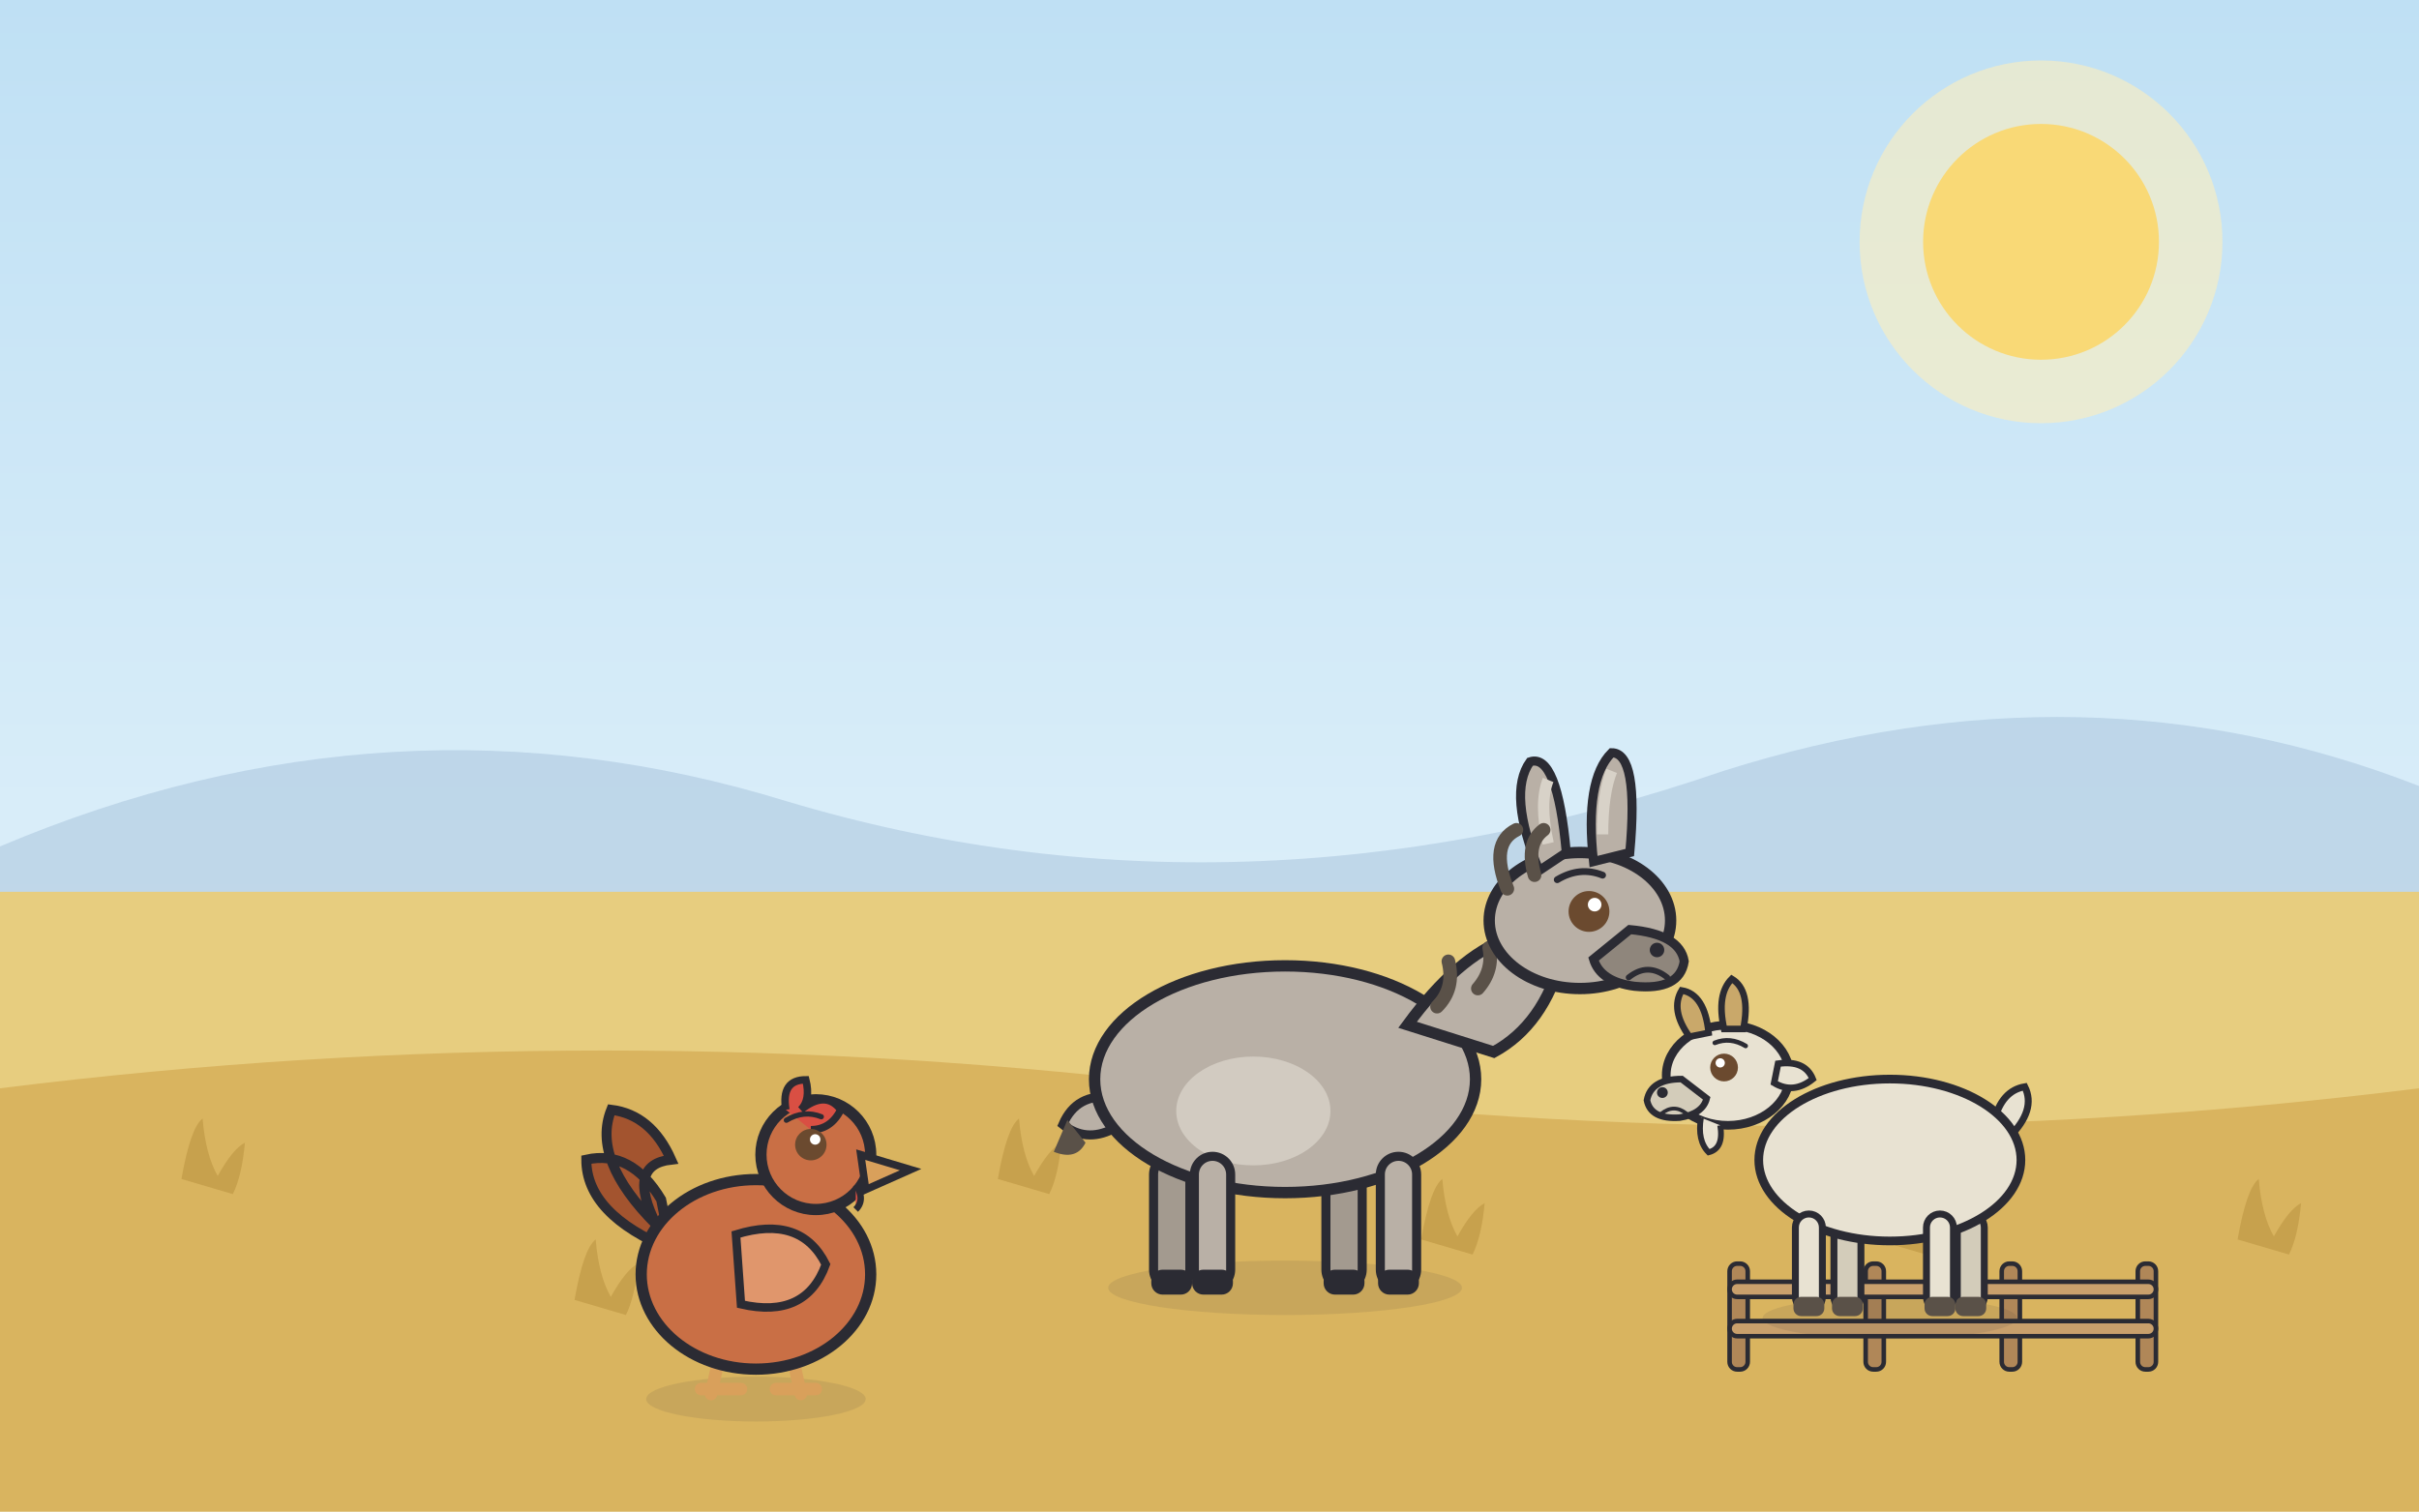
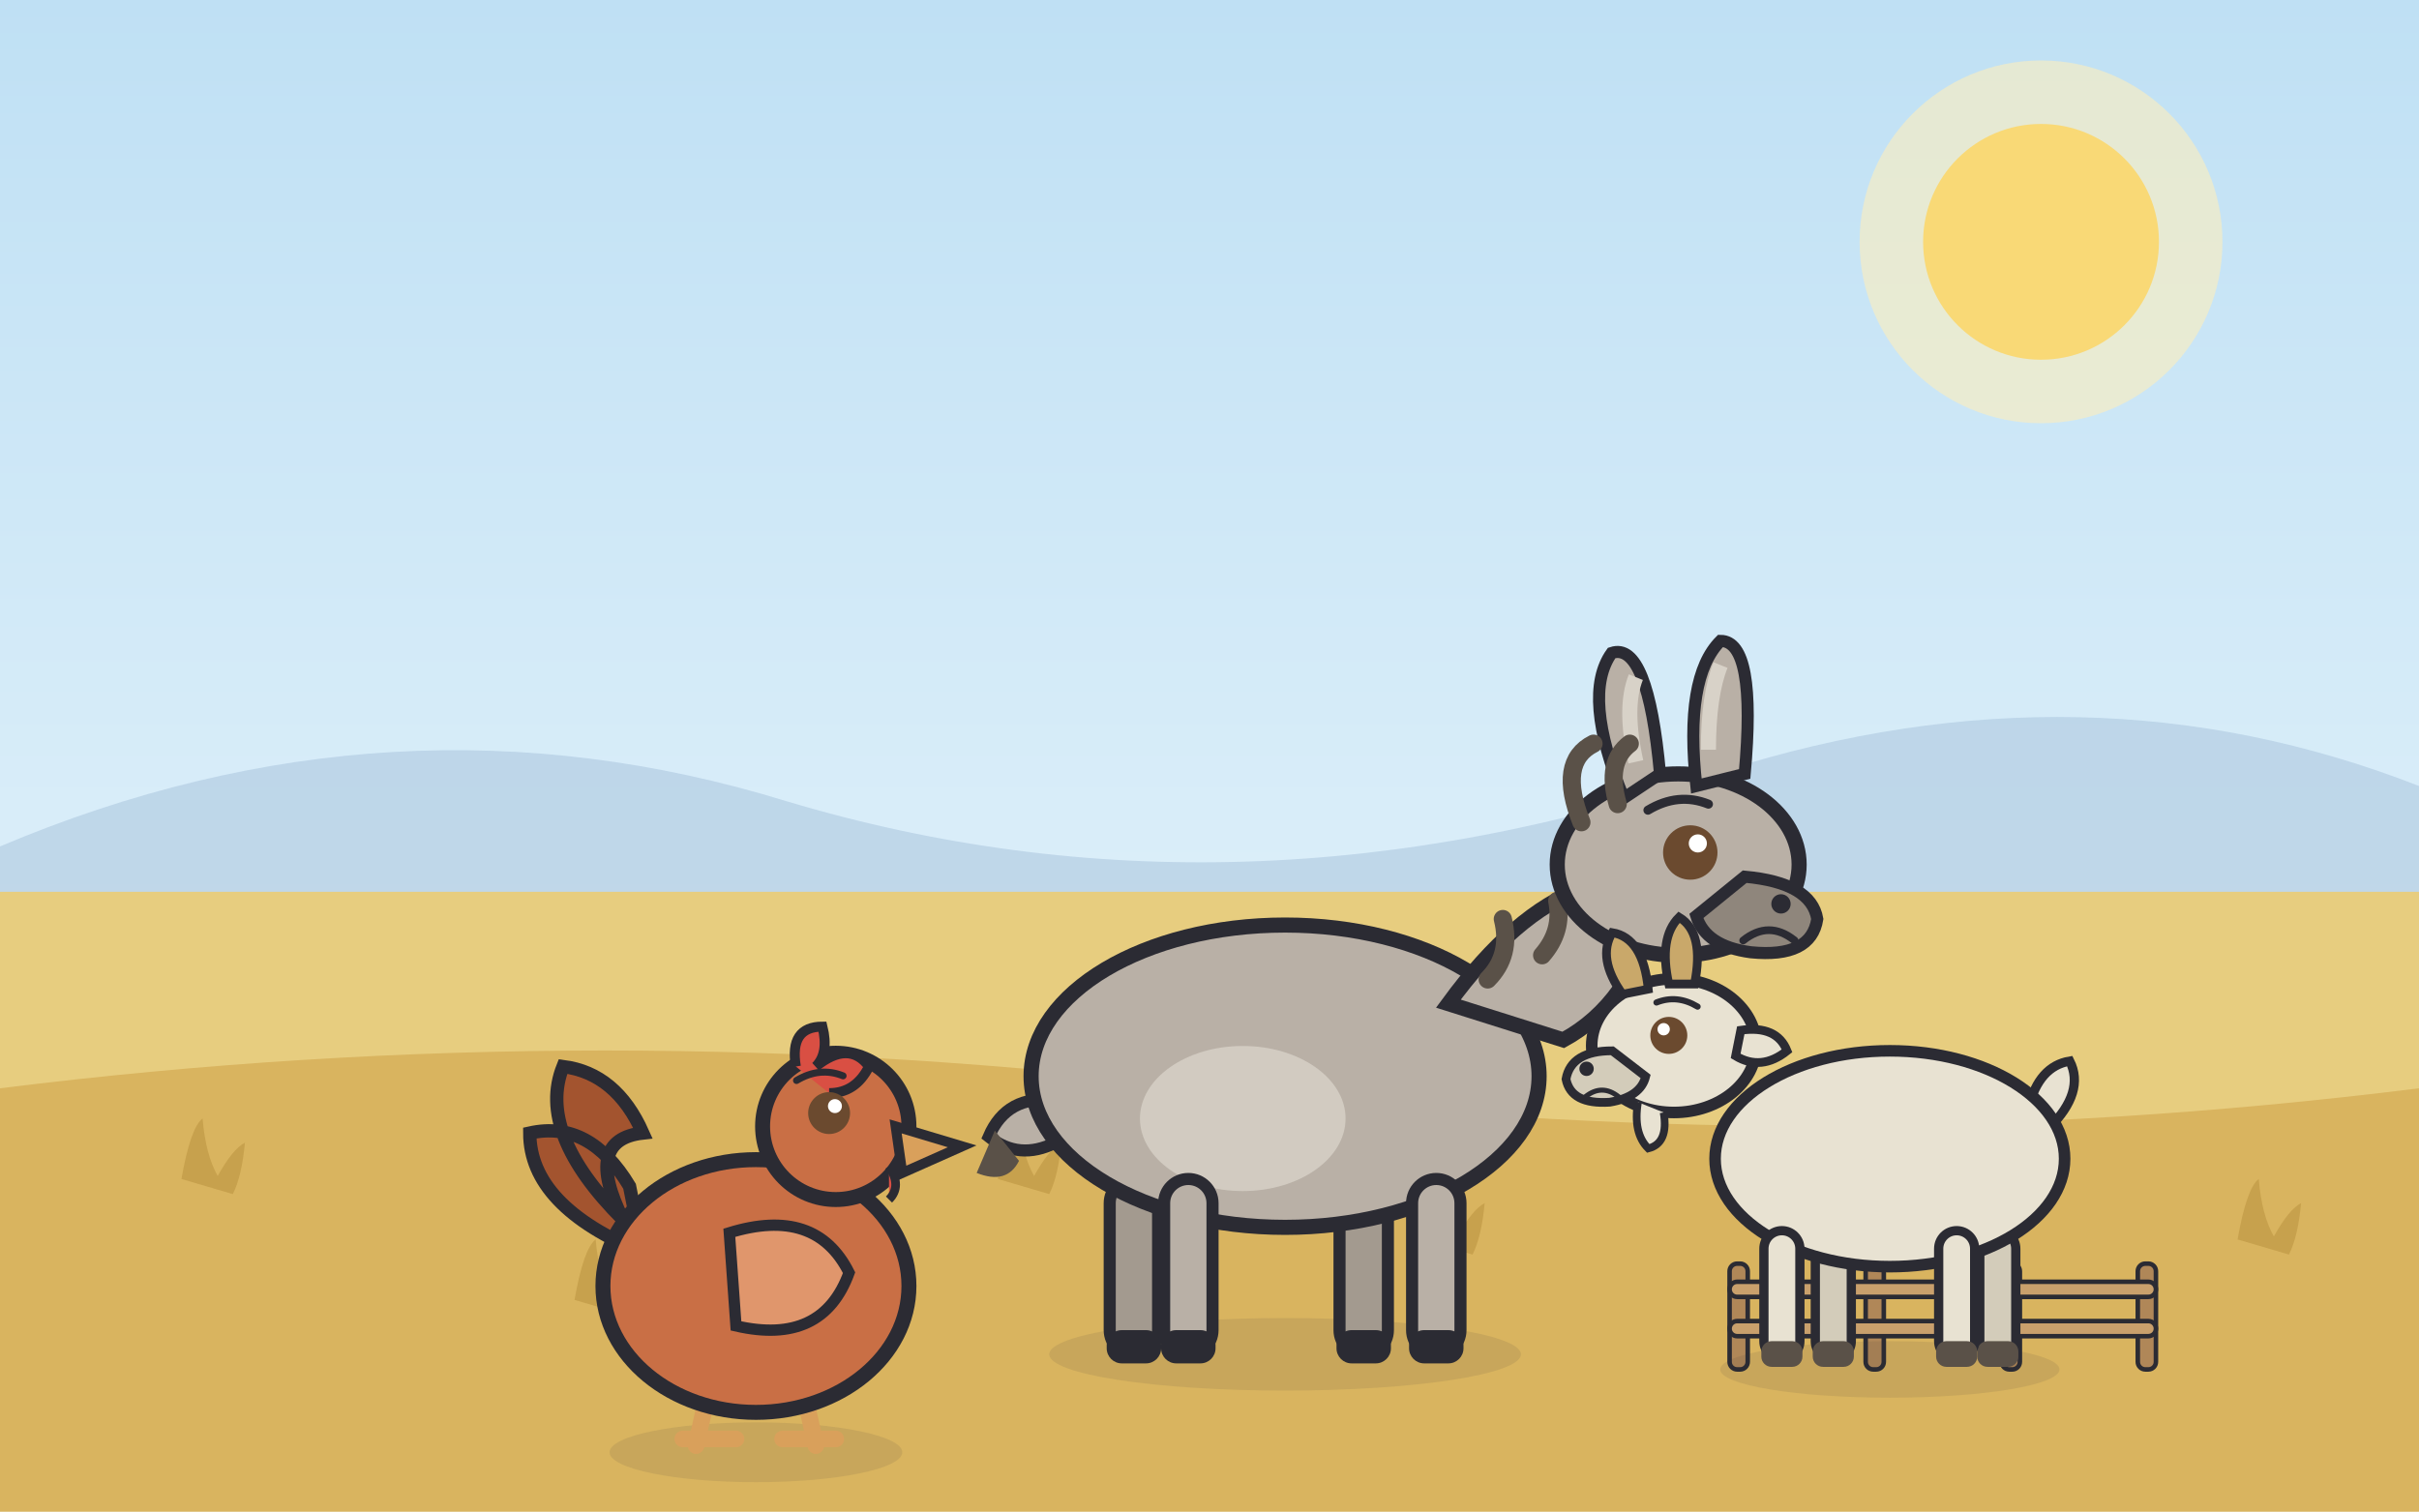
<svg xmlns="http://www.w3.org/2000/svg" viewBox="0 0 1600 1000" role="img">
  <style>
@media (prefers-reduced-motion: no-preference) {
  .anim-idle { animation: idle 3.8s ease-in-out infinite alternate; }
  @keyframes idle { from { transform: translateY(0); } to { transform: translateY(-6px); } }
  .anim-tail { transform-box: fill-box; transform-origin: 100% 20%; animation: tail 2.6s ease-in-out infinite alternate; }
  @keyframes tail { from { transform: rotate(-6deg); } to { transform: rotate(8deg); } }
  .anim-blink { transform-box: fill-box; transform-origin: center; animation: blink 5.2s infinite; }
  @keyframes blink { 0%, 93%, 100% { transform: scaleY(1); } 95%, 97% { transform: scaleY(0.12); } }
  .anim-glow { transform-box: fill-box; transform-origin: center; animation: glow 4.2s ease-in-out infinite alternate; }
  @keyframes glow { from { transform: scale(1); opacity: 0.5; } to { transform: scale(1.08); opacity: 0.75; } }
  .anim-shimmer { animation: shimmer 5s ease-in-out infinite alternate; }
  @keyframes shimmer { from { opacity: 0.62; } to { opacity: 0.92; } }
  .anim-grass { transform-box: fill-box; transform-origin: 50% 100%; animation: sway 3.2s ease-in-out infinite alternate; }
  .anim-canopy { transform-box: fill-box; transform-origin: 50% 100%; animation: sway 5.6s ease-in-out infinite alternate; }
  @keyframes sway { from { transform: rotate(-1.8deg); } to { transform: rotate(2.2deg); } }
  .anim-rain { animation: rainfall 1.15s linear infinite; }
  @keyframes rainfall { from { transform: translateY(-32px); opacity: 0.85; } 75% { opacity: 0.55; } to { transform: translateY(72px); opacity: 0; } }
  .anim-ripple { transform-box: fill-box; transform-origin: center; animation: ripple 3.4s ease-in-out infinite alternate; }
  @keyframes ripple { from { transform: scale(1); opacity: 0.8; } to { transform: scale(1.18); opacity: 0.55; } }
  .anim-drip { animation: drip 1s ease-in infinite; }
  @keyframes drip { from { transform: translateY(-12px); opacity: 0.95; } to { transform: translateY(28px); opacity: 0; } }
  .anim-flow { stroke-dasharray: 26 20; animation: flow 0.8s linear infinite; }
  @keyframes flow { from { stroke-dashoffset: 0; } to { stroke-dashoffset: -46; } }
  .anim-splash { transform-box: fill-box; transform-origin: 50% 100%; animation: splashPulse 1.7s ease-in-out infinite alternate; }
  @keyframes splashPulse { from { transform: scale(0.97); } to { transform: scale(1.05); } }
  .anim-strain { transform-box: fill-box; transform-origin: center; animation: strain 0.9s ease-in-out infinite alternate; }
  @keyframes strain { from { transform: translateX(-5px); } to { transform: translateX(4px); } }
  .anim-float { transform-box: fill-box; transform-origin: center; animation: floaty 2.6s ease-in-out infinite alternate; }
  @keyframes floaty { from { transform: translateY(0) scale(1); } to { transform: translateY(-12px) scale(1.08); } }
  .anim-wave { animation: wave 2.4s ease-in-out infinite; opacity: 0; }
  @keyframes wave { 0% { opacity: 0; } 30% { opacity: 0.9; } 60%, 100% { opacity: 0; } }
  .anim-cloud { animation: cloudDrift 9s ease-in-out infinite alternate; }
  @keyframes cloudDrift { from { transform: translateX(-18px); } to { transform: translateX(22px); } }
  .tap-target { cursor: pointer; }
  .tap-target.tap-play { transform-box: fill-box; transform-origin: 50% 85%; animation: tapWiggle 0.7s ease-in-out; }
  .tap-target[data-tap="puddle"].tap-play { transform-origin: center; animation: tapSplash 0.85s ease-out; }
  .tap-target[data-tap="sun"].tap-play { transform-origin: center; animation: tapPulse 0.6s ease-in-out; }
  .tap-target[data-tap="tree"].tap-play { transform-origin: 50% 100%; animation: tapShake 0.7s ease-in-out; }
  @keyframes tapWiggle { 0% { transform: rotate(0); } 25% { transform: rotate(-4deg) scale(1.03); } 55% { transform: rotate(3deg) scale(1.04); } 80% { transform: rotate(-1.5deg); } 100% { transform: rotate(0); } }
  @keyframes tapSplash { 0% { transform: scale(1); } 40% { transform: scale(1.06, 0.94); } 70% { transform: scale(0.97, 1.03); } 100% { transform: scale(1); } }
  @keyframes tapPulse { 0% { transform: scale(1); } 50% { transform: scale(1.12); } 100% { transform: scale(1); } }
  @keyframes tapShake { 0% { transform: rotate(0); } 20% { transform: rotate(2.4deg); } 45% { transform: rotate(-2deg); } 70% { transform: rotate(1.2deg); } 100% { transform: rotate(0); } }
  .tap-burst { opacity: 0; }
  .tap-target.tap-play .tap-burst { opacity: 1; }
  .tap-target.tap-play .tap-burst circle { animation: burstUp 0.6s ease-out forwards; }
  @keyframes burstUp { from { transform: translateY(0); opacity: 0.95; } to { transform: translateY(-90px); opacity: 0; } }
}
</style>
  <defs>
    <linearGradient id="sky" x1="0" y1="0" x2="0" y2="1">
      <stop offset="0" stop-color="#bfe0f4" />
      <stop offset="1" stop-color="#eef8fd" />
    </linearGradient>
  </defs>
  <rect width="1600" height="1000" fill="url(#sky)" />
  <g class="tap-target" data-tap="sun">
    <circle class="anim-glow" cx="1350" cy="160" r="120" fill="#fdeebc" opacity="0.6" />
    <circle cx="1350" cy="160" r="78" fill="#f9d976" />
  </g>
  <path d="M 0 560 q 260 -110 520 -30 q 300 90 620 -20 q 240 -76 460 10 L 1600 640 L 0 640 Z" fill="#a9c4dd" opacity="0.55" />
  <rect x="0" y="590" width="1600" height="410" fill="#e7cd7f" />
  <path d="M 0 720 q 400 -50 800 0 q 400 50 800 0 L 1600 1000 L 0 1000 Z" fill="#d9b45f" />
  <g class="anim-grass" style="animation-delay:1.00s">
    <path d="M 120 780 q 6 -34 14 -40 q 2 24 10 38 q 10 -18 18 -22 q -2 22 -8 34 z" fill="#c39c48" opacity="0.8" />
  </g>
  <g class="anim-grass" style="animation-delay:0.50s">
    <path d="M 380 860 q 6 -34 14 -40 q 2 24 10 38 q 10 -18 18 -22 q -2 22 -8 34 z" fill="#c39c48" opacity="0.8" />
  </g>
  <g class="anim-grass" style="animation-delay:2.50s">
    <path d="M 660 780 q 6 -34 14 -40 q 2 24 10 38 q 10 -18 18 -22 q -2 22 -8 34 z" fill="#c39c48" opacity="0.8" />
  </g>
  <g class="anim-grass" style="animation-delay:1.50s">
    <path d="M 940 820 q 6 -34 14 -40 q 2 24 10 38 q 10 -18 18 -22 q -2 22 -8 34 z" fill="#c39c48" opacity="0.8" />
  </g>
  <g class="anim-grass" style="animation-delay:0.00s">
    <path d="M 1240 820 q 6 -34 14 -40 q 2 24 10 38 q 10 -18 18 -22 q -2 22 -8 34 z" fill="#c39c48" opacity="0.8" />
  </g>
  <g class="anim-grass" style="animation-delay:0.00s">
    <path d="M 1480 820 q 6 -34 14 -40 q 2 24 10 38 q 10 -18 18 -22 q -2 22 -8 34 z" fill="#c39c48" opacity="0.8" />
  </g>
  <g transform="translate(1150 900) scale(1)">
    <rect x="-6" y="-64" width="12" height="70" rx="5" fill="#b08758" stroke="#2b2b33" stroke-width="3" />
    <rect x="84" y="-64" width="12" height="70" rx="5" fill="#b08758" stroke="#2b2b33" stroke-width="3" />
    <rect x="174" y="-64" width="12" height="70" rx="5" fill="#b08758" stroke="#2b2b33" stroke-width="3" />
    <rect x="264" y="-64" width="12" height="70" rx="5" fill="#b08758" stroke="#2b2b33" stroke-width="3" />
    <rect x="-6" y="-52" width="282" height="10" rx="5" fill="#c9a06c" stroke="#2b2b33" stroke-width="3" />
    <rect x="-6" y="-26" width="282" height="10" rx="5" fill="#c9a06c" stroke="#2b2b33" stroke-width="3" />
  </g>
-   <g transform="translate(500 820) scale(1.65 1.65)">
+   <g transform="translate(500 820) scale(2.2 2.2)">
    <ellipse cx="0" cy="64" rx="44" ry="9" fill="#2b2b33" opacity="0.10" />
    <g class="tap-target" data-tap="hen" data-mood="sad">
      <g class="anim-idle" style="animation-delay:0.00s">
        <path d="M -14 44 l -4 18 M 14 44 l 4 18 M -22 60 h 16 M 8 60 h 16" stroke="#d9a05b" stroke-width="5" stroke-linecap="round" />
        <g class="anim-tail" style="animation-delay:0.00s">
          <path d="M -40 -6 q -26 -26 -18 -46 q 16 2 24 20 q -18 2 -6 26 z M -34 4 q -34 -14 -34 -36 q 18 -4 30 16 z" fill="#a3542f" stroke="#2b2b33" stroke-width="4" />
        </g>
        <ellipse cx="0" cy="14" rx="46" ry="38" fill="#c96f45" stroke="#2b2b33" stroke-width="4.5" />
        <path d="M -8 -2 q 26 -8 36 12 q -8 22 -34 16 z" fill="#e0966c" stroke="#2b2b33" stroke-width="3.4" />
        <g transform="translate(24 -34)">
          <circle cx="0" cy="0" r="22" fill="#c96f45" stroke="#2b2b33" stroke-width="4.5" />
          <path d="M -12 -18 q -2 -12 8 -12 q 2 8 -2 12 q 10 -8 16 0 q -4 8 -12 8" fill="#d94f43" stroke="#2b2b33" stroke-width="3" />
          <path d="M 18 0 l 20 6 l -18 8 z" fill="#d9a05b" stroke="#2b2b33" stroke-width="3" />
          <path d="M 16 12 q 4 6 0 10" fill="#d94f43" stroke="#2b2b33" stroke-width="2.6" />
          <g transform="translate(-2 -4)">
            <g class="anim-blink">
              <circle cx="0" cy="0" r="6.3" fill="#6b4a2f" />
              <circle cx="1.75" cy="-2.1" r="2.1" fill="#fff" />
            </g>
            <path d="M -9.8 -9.8 q 7 -4.2 14 -1.4" stroke="#2b2b33" stroke-width="2.1" fill="none" stroke-linecap="round" />
          </g>
        </g>
      </g>
    </g>
  </g>
-   <g transform="translate(850 720) scale(1.5 1.5)">
+   <g transform="translate(850 720) scale(2 2)">
    <ellipse cx="0" cy="88" rx="78" ry="12" fill="#2b2b33" opacity="0.10" />
    <g class="tap-target" data-tap="duku" data-mood="sad">
      <g class="anim-idle" style="animation-delay:2.20s">
        <g transform="translate(-50 30) rotate(0)">
          <rect x="-8" y="0" width="16" height="58" rx="8" fill="#a39a8f" stroke="#2b2b33" stroke-width="4" />
          <rect x="-9" y="50" width="18" height="11" rx="5" fill="#2b2b33" />
        </g>
        <g transform="translate(26 30) rotate(0)">
          <rect x="-8" y="0" width="16" height="58" rx="8" fill="#a39a8f" stroke="#2b2b33" stroke-width="4" />
          <rect x="-9" y="50" width="18" height="11" rx="5" fill="#2b2b33" />
        </g>
        <g class="anim-tail" style="animation-delay:2.20s">
          <path d="M -76 4 q -16 -2 -22 12 q 10 8 22 2" fill="#b9b0a6" stroke="#2b2b33" stroke-width="4" />
          <path d="M -96 14 l -6 14 q 10 4 14 -4 z" fill="#5a5148" />
        </g>
        <ellipse cx="0" cy="-4" rx="84" ry="50" fill="#b9b0a6" stroke="#2b2b33" stroke-width="5" />
        <ellipse cx="-14" cy="10" rx="34" ry="24" fill="#d8d2c8" opacity="0.8" />
        <g transform="translate(-32 30) rotate(0)">
          <rect x="-8" y="0" width="16" height="58" rx="8" fill="#b9b0a6" stroke="#2b2b33" stroke-width="4" />
          <rect x="-9" y="50" width="18" height="11" rx="5" fill="#2b2b33" />
        </g>
        <g transform="translate(50 30) rotate(0)">
          <rect x="-8" y="0" width="16" height="58" rx="8" fill="#b9b0a6" stroke="#2b2b33" stroke-width="4" />
          <rect x="-9" y="50" width="18" height="11" rx="5" fill="#2b2b33" />
        </g>
        <path d="M 54 -28 q 22 -30 44 -38 l 24 8 q -8 30 -30 42 z" fill="#b9b0a6" stroke="#2b2b33" stroke-width="5" />
        <path d="M 72 -56 q 3 12 -5 20 M 90 -62 q 2 10 -5 18" stroke="#5a5148" stroke-width="6" fill="none" stroke-linecap="round" />
        <g transform="translate(130 -74)">
          <ellipse cx="0" cy="0" rx="40" ry="30" fill="#b9b0a6" stroke="#2b2b33" stroke-width="5" />
          <path d="M 22 4 q 22 2 24 14 q -2 13 -22 11 q -15 -2 -18 -12 z" fill="#8f867c" stroke="#2b2b33" stroke-width="4" />
          <circle cx="34" cy="13" r="3.2" fill="#2b2b33" />
          <g transform="translate(30 20)">
            <path d="M -8.5 5.1 q 8.5 -6.8 17 0" stroke="#2b2b33" stroke-width="2.55" fill="none" stroke-linecap="round" />
          </g>
          <path d="M -18 -22 q -14 -34 -4 -48 q 12 -4 16 40 z" fill="#b9b0a6" stroke="#2b2b33" stroke-width="4" />
          <path d="M -14 -34 q -4 -18 0 -28" stroke="#d8d2c8" stroke-width="5" fill="none" />
          <path d="M 6 -26 q -4 -36 8 -48 q 12 0 8 44 z" fill="#b9b0a6" stroke="#2b2b33" stroke-width="4" />
          <path d="M 10 -38 q 0 -18 4 -28" stroke="#d8d2c8" stroke-width="5" fill="none" />
          <path d="M -32 -14 q -8 -20 4 -26 M -20 -20 q -4 -14 4 -20" stroke="#5a5148" stroke-width="6" fill="none" stroke-linecap="round" />
          <g transform="translate(4 -4)">
            <g class="anim-blink">
              <circle cx="0" cy="0" r="9" fill="#6b4a2f" />
              <circle cx="2.5" cy="-3" r="3" fill="#fff" />
            </g>
            <path d="M -14 -14 q 10 -6 20 -2" stroke="#2b2b33" stroke-width="3" fill="none" stroke-linecap="round" />
          </g>
        </g>
      </g>
    </g>
  </g>
-   <g transform="translate(1250 770) scale(-1.275 1.275)">
+   <g transform="translate(1250 770) scale(-1.7 1.7)">
    <ellipse cx="0" cy="80" rx="66" ry="11" fill="#2b2b33" opacity="0.10" />
    <g class="tap-target" data-tap="goat" data-mood="sad">
      <g class="anim-idle" style="animation-delay:1.47s">
        <g transform="translate(-42 26)">
          <rect x="-7" y="0" width="14" height="50" rx="7" fill="#d3ccba" stroke="#2b2b33" stroke-width="3.6" />
          <rect x="-8" y="43" width="16" height="10" rx="4" fill="#5a5148" />
        </g>
        <g transform="translate(22 26)">
          <rect x="-7" y="0" width="14" height="50" rx="7" fill="#d3ccba" stroke="#2b2b33" stroke-width="3.6" />
          <rect x="-8" y="43" width="16" height="10" rx="4" fill="#5a5148" />
        </g>
        <g class="anim-tail" style="animation-delay:1.47s">
          <path d="M -62 -14 q -14 -14 -8 -26 q 12 2 16 18 z" fill="#e8e2d2" stroke="#2b2b33" stroke-width="3.6" />
        </g>
        <ellipse cx="0" cy="-2" rx="68" ry="42" fill="#e8e2d2" stroke="#2b2b33" stroke-width="4.5" />
        <g transform="translate(-26 26)">
          <rect x="-7" y="0" width="14" height="50" rx="7" fill="#e8e2d2" stroke="#2b2b33" stroke-width="3.6" />
          <rect x="-8" y="43" width="16" height="10" rx="4" fill="#5a5148" />
        </g>
        <g transform="translate(42 26)">
          <rect x="-7" y="0" width="14" height="50" rx="7" fill="#e8e2d2" stroke="#2b2b33" stroke-width="3.6" />
          <rect x="-8" y="43" width="16" height="10" rx="4" fill="#5a5148" />
        </g>
        <g transform="translate(84 -46)">
          <ellipse cx="0" cy="0" rx="32" ry="26" fill="#e8e2d2" stroke="#2b2b33" stroke-width="4.5" />
          <path d="M -8 -24 q -4 -20 6 -26 q 8 8 4 26 z M 10 -22 q 2 -20 14 -22 q 6 10 -4 24 z" fill="#c9a86a" stroke="#2b2b33" stroke-width="3.4" />
          <path d="M -26 -6 q -14 -2 -18 8 q 10 8 20 2 z" fill="#e8e2d2" stroke="#2b2b33" stroke-width="3.4" />
          <path d="M 24 2 q 16 0 18 11 q -2 10 -17 9 q -12 -2 -14 -10 z" fill="#d3ccba" stroke="#2b2b33" stroke-width="3.4" />
          <path d="M 14 22 q 2 12 -4 18 q -8 -2 -6 -14" fill="#e8e2d2" stroke="#2b2b33" stroke-width="3" />
          <circle cx="34" cy="9" r="2.8" fill="#2b2b33" />
          <g transform="translate(28 16)">
            <path d="M -6.5 3.9 q 6.5 -5.2 13 0" stroke="#2b2b33" stroke-width="1.95" fill="none" stroke-linecap="round" />
          </g>
          <g transform="translate(2 -4)">
            <g class="anim-blink">
              <circle cx="0" cy="0" r="7.2" fill="#6b4a2f" />
              <circle cx="2" cy="-2.4" r="2.4" fill="#fff" />
            </g>
            <path d="M -11.2 -11.2 q 8 -4.8 16 -1.6" stroke="#2b2b33" stroke-width="2.4" fill="none" stroke-linecap="round" />
          </g>
        </g>
      </g>
    </g>
  </g>
</svg>
